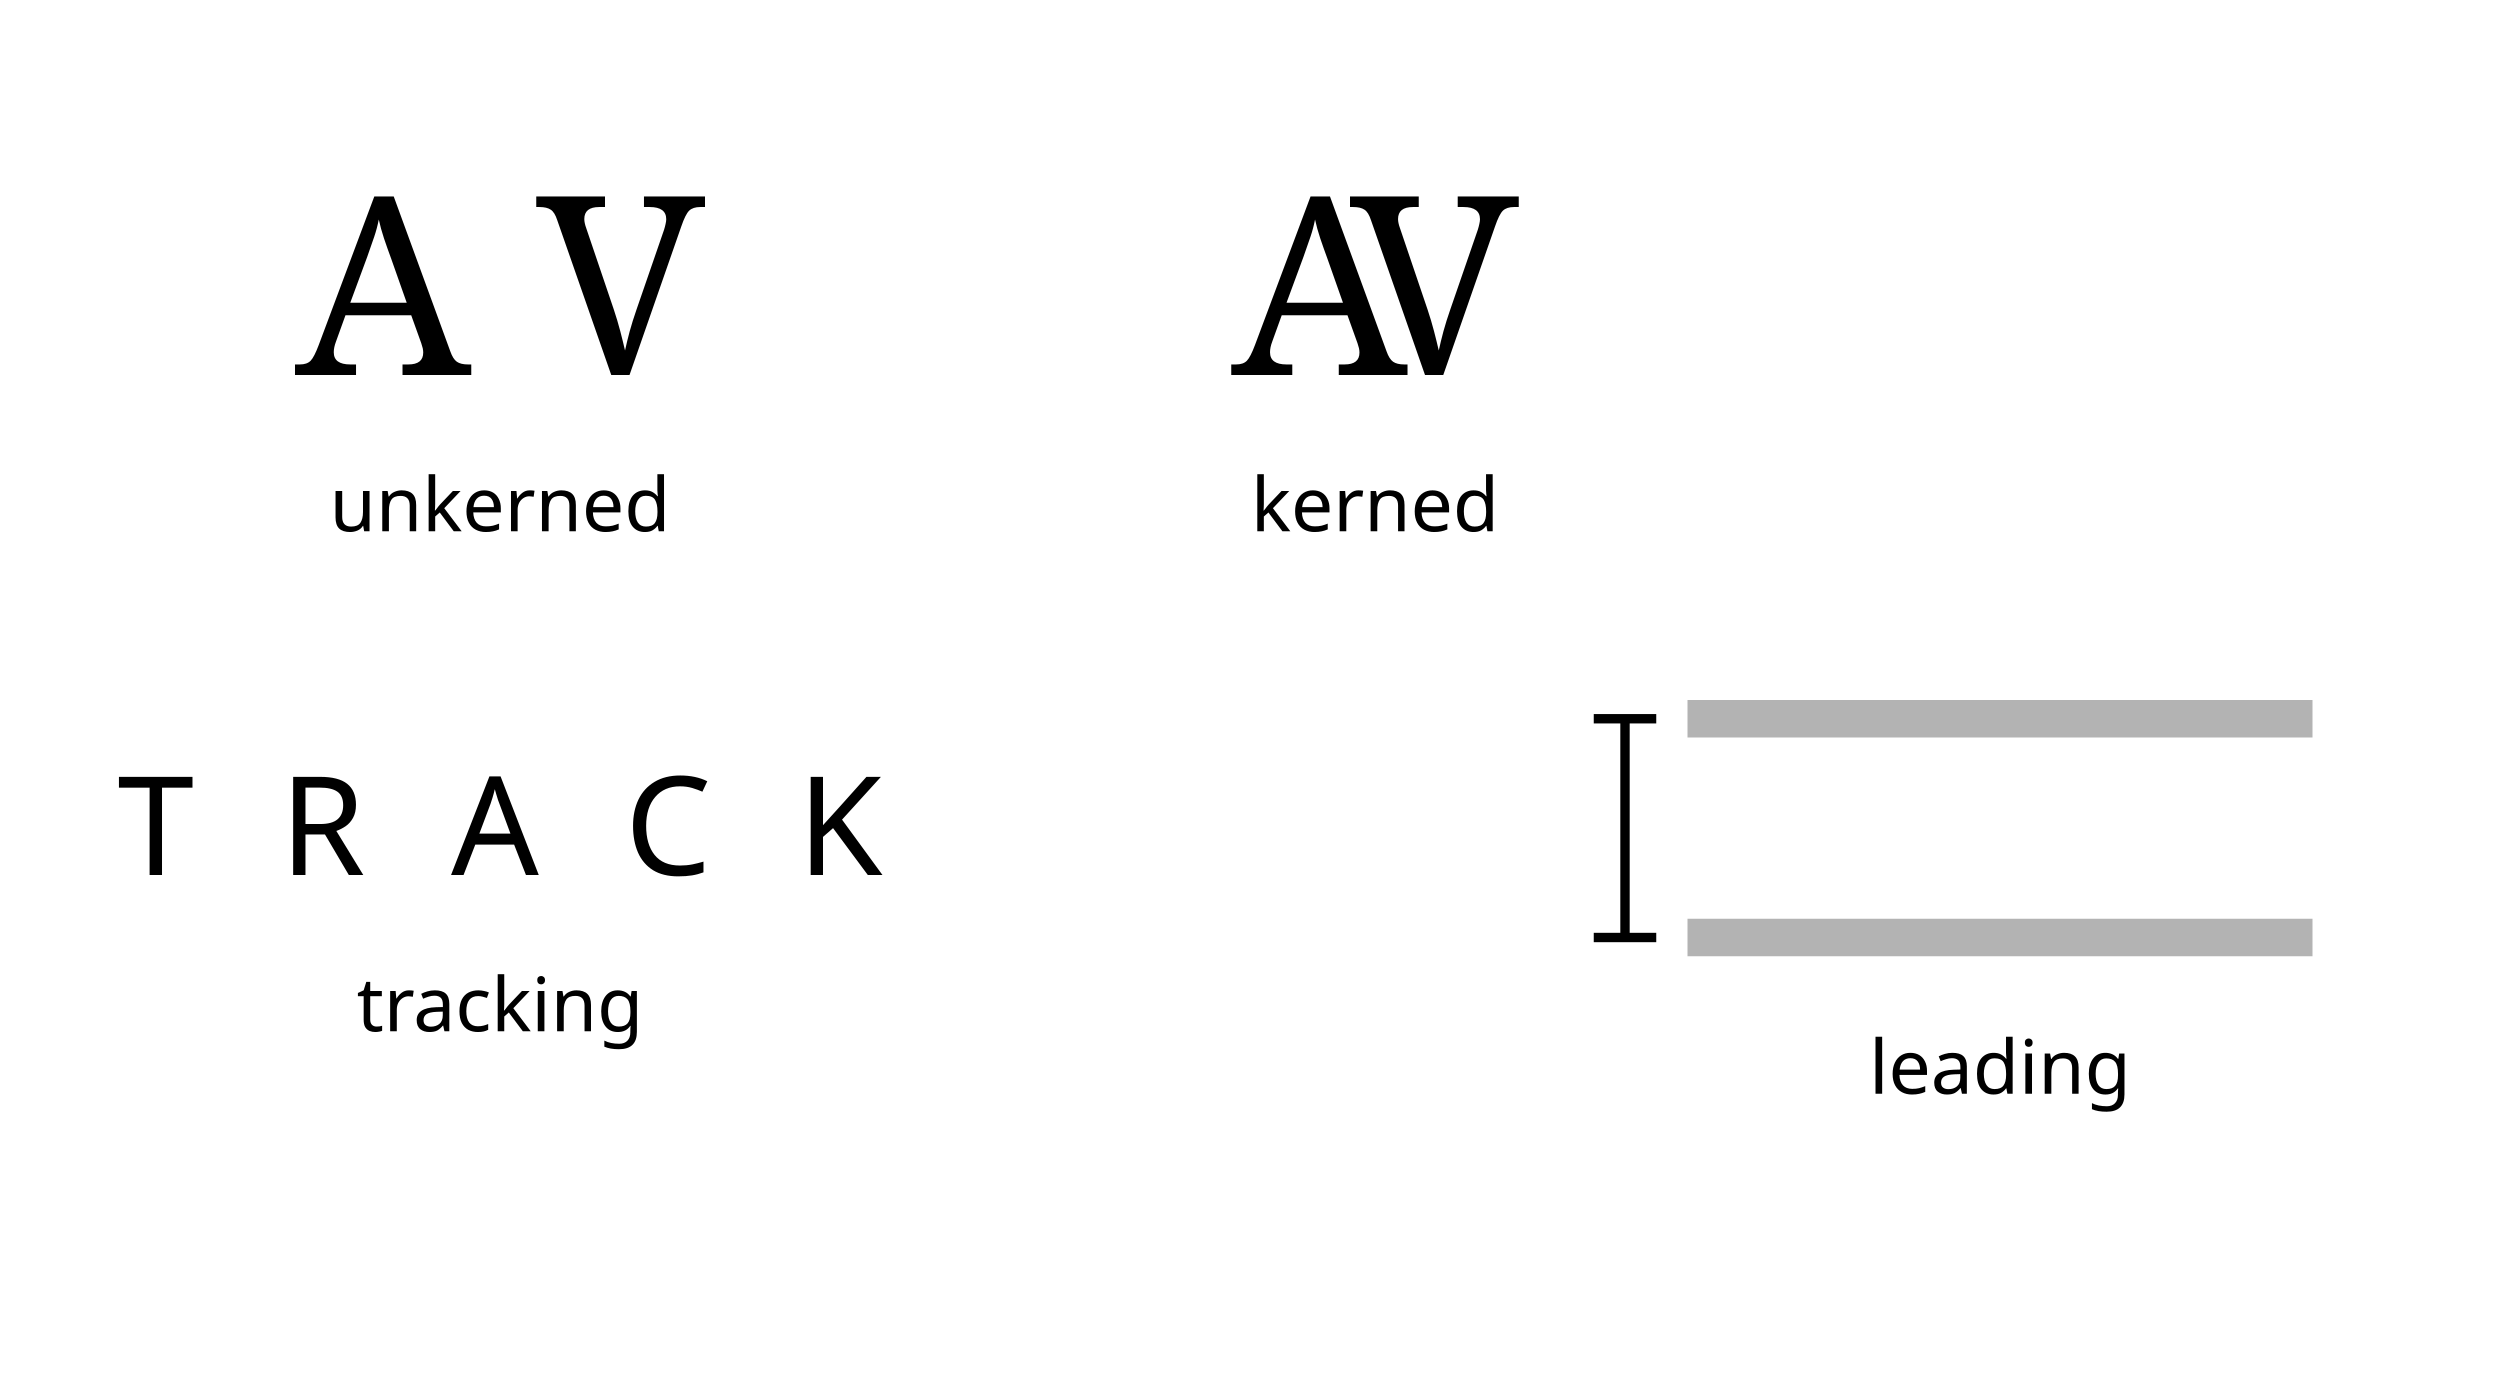
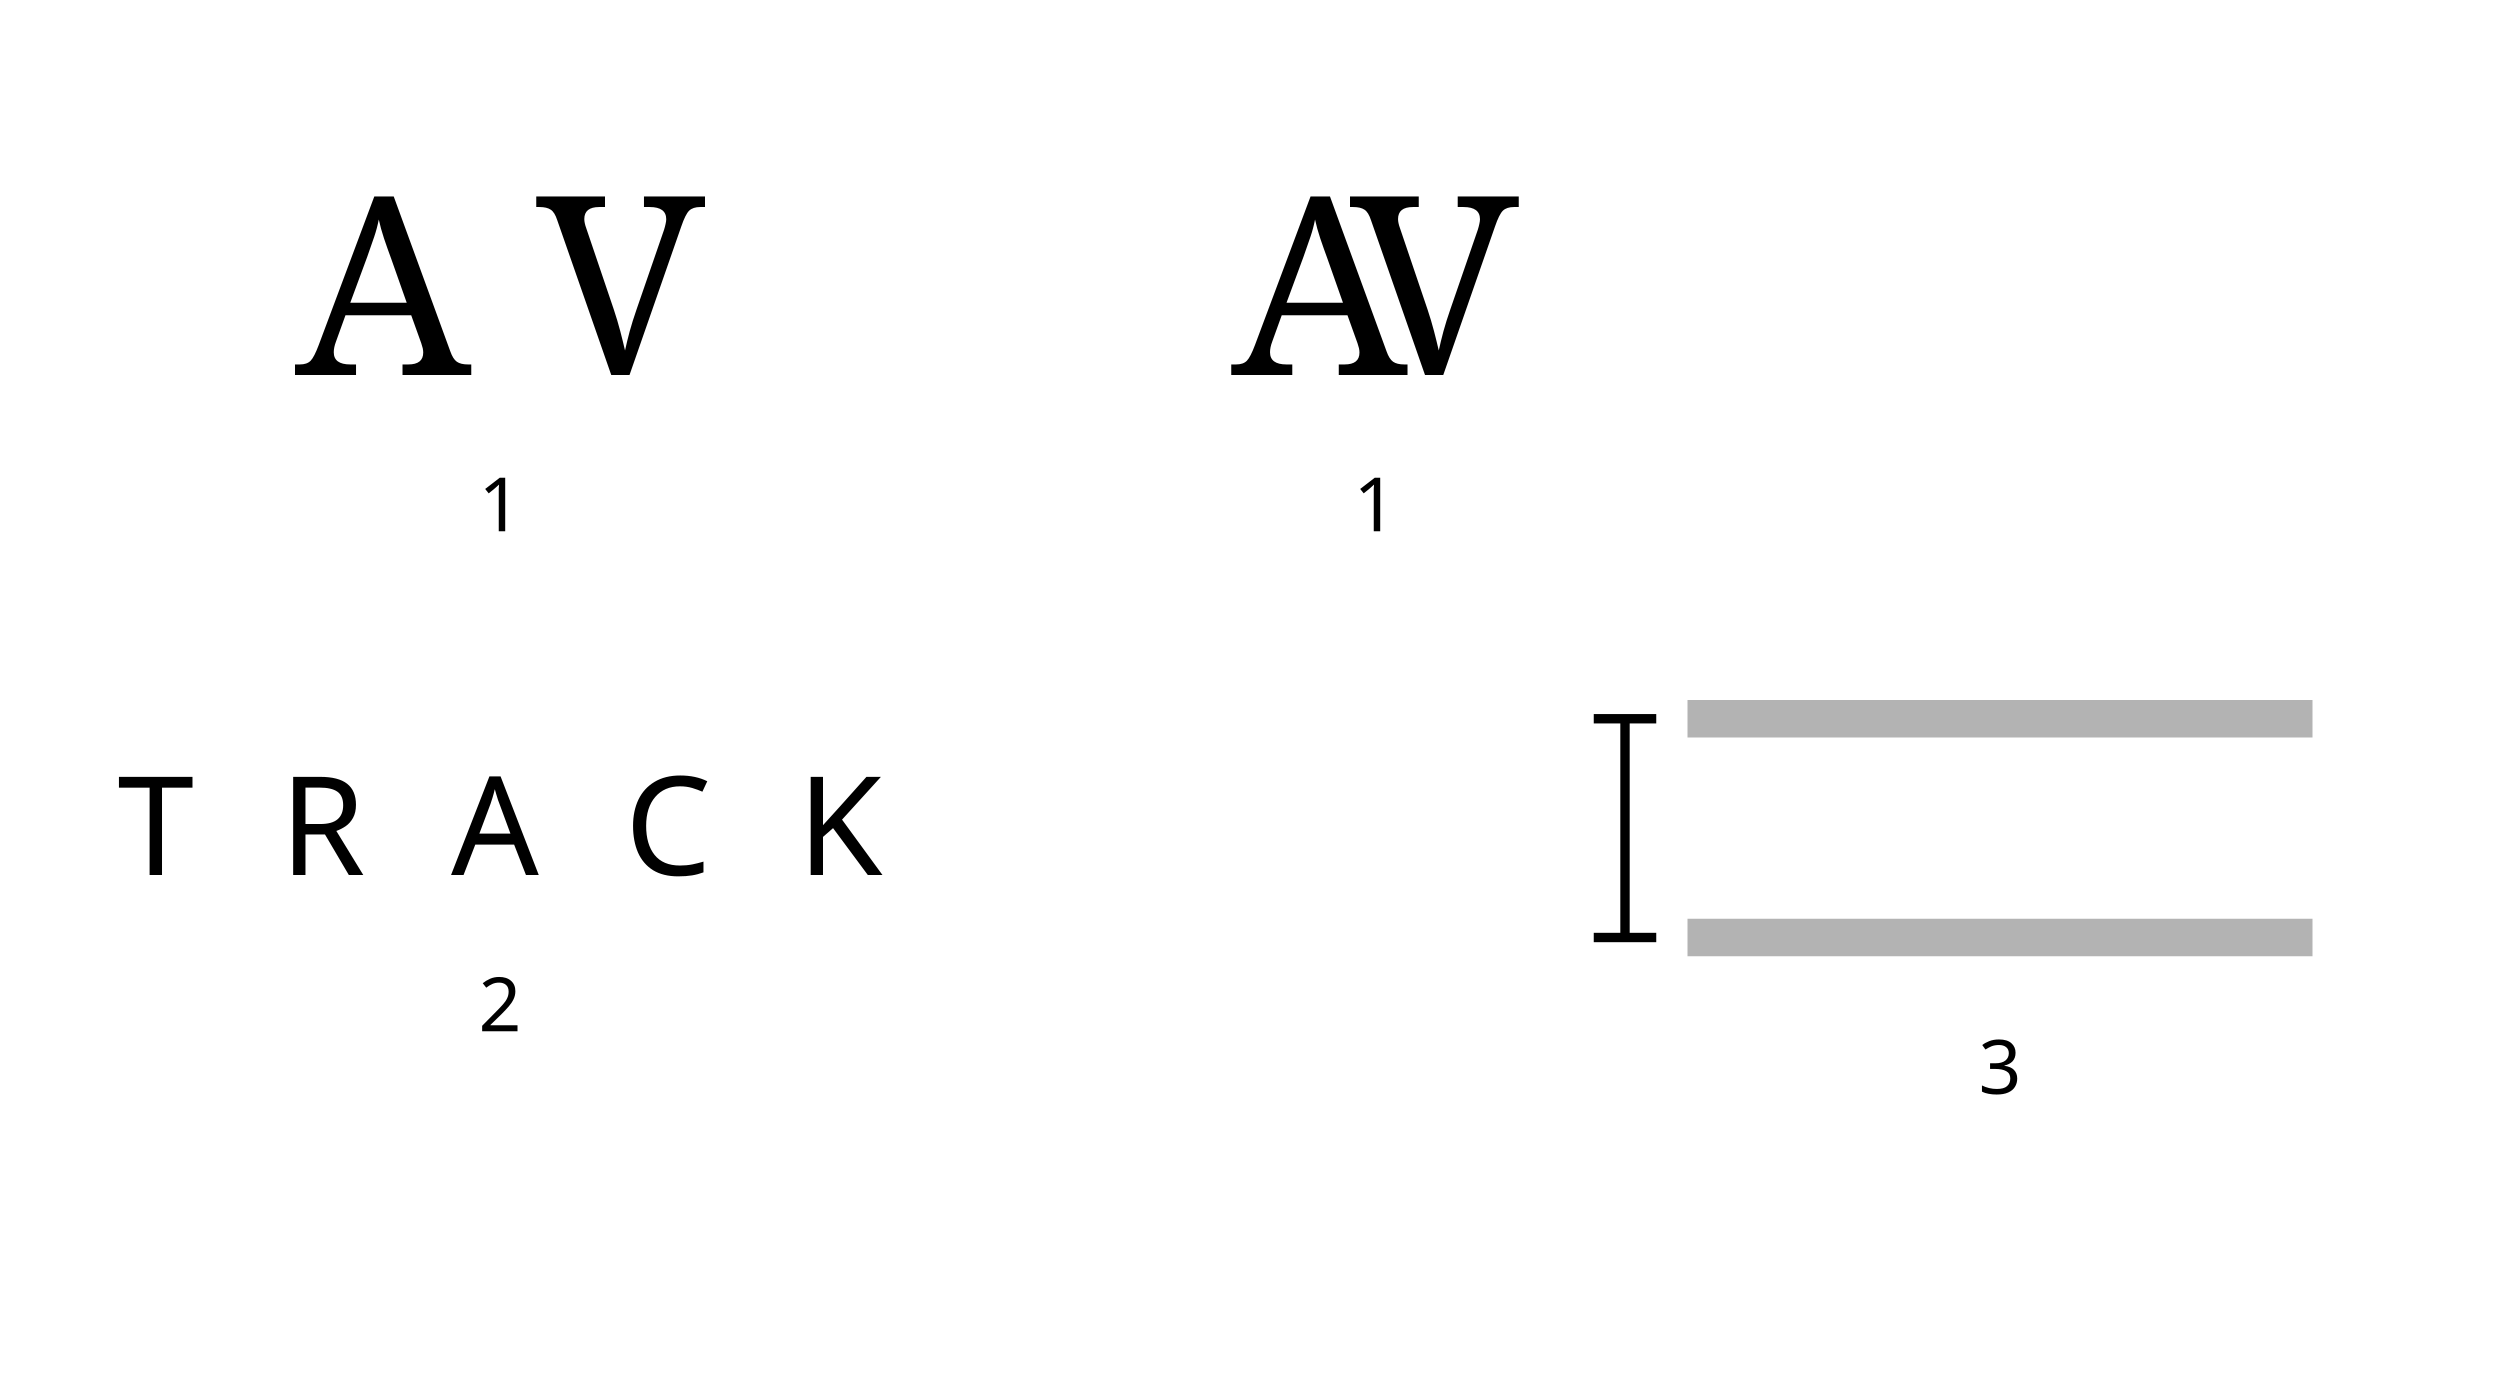
<svg xmlns="http://www.w3.org/2000/svg" viewBox="0 0 400 220" fill="none" stroke="none">
  <text x="80" y="60" font-size="40" text-anchor="middle" fill="currentColor" font-family="Georgia, serif">A V</text>
-   <text x="80" y="85" font-size="12" text-anchor="middle" font-family="sans-serif" fill="currentColor">unkerned</text>
+   <text x="80" y="85" font-size="12" text-anchor="middle" font-family="sans-serif" fill="currentColor">1</text>
  <text x="220" y="60" font-size="40" text-anchor="middle" fill="currentColor" font-family="Georgia, serif" letter-spacing="-6">AV</text>
-   <text x="220" y="85" font-size="12" text-anchor="middle" font-family="sans-serif" fill="currentColor">kerned</text>
+   <text x="220" y="85" font-size="12" text-anchor="middle" font-family="sans-serif" fill="currentColor">1</text>
  <text x="80" y="140" font-size="22" text-anchor="middle" font-family="sans-serif" fill="currentColor" letter-spacing="4">T R A C K</text>
-   <text x="80" y="165" font-size="12" text-anchor="middle" font-family="sans-serif" fill="currentColor">tracking</text>
+   <text x="80" y="165" font-size="12" text-anchor="middle" font-family="sans-serif" fill="currentColor">2</text>
  <path d="M270,115 L370,115 M270,150 L370,150" stroke="currentColor" stroke-width="6" opacity="0.3" />
  <path d="M260,115 L260,150 M255,115 L265,115 M255,150 L265,150" stroke="currentColor" stroke-width="1.5" />
-   <text x="320" y="175" font-size="12" text-anchor="middle" font-family="sans-serif" fill="currentColor">leading</text>
+   <text x="320" y="175" font-size="12" text-anchor="middle" font-family="sans-serif" fill="currentColor">3</text>
</svg>
